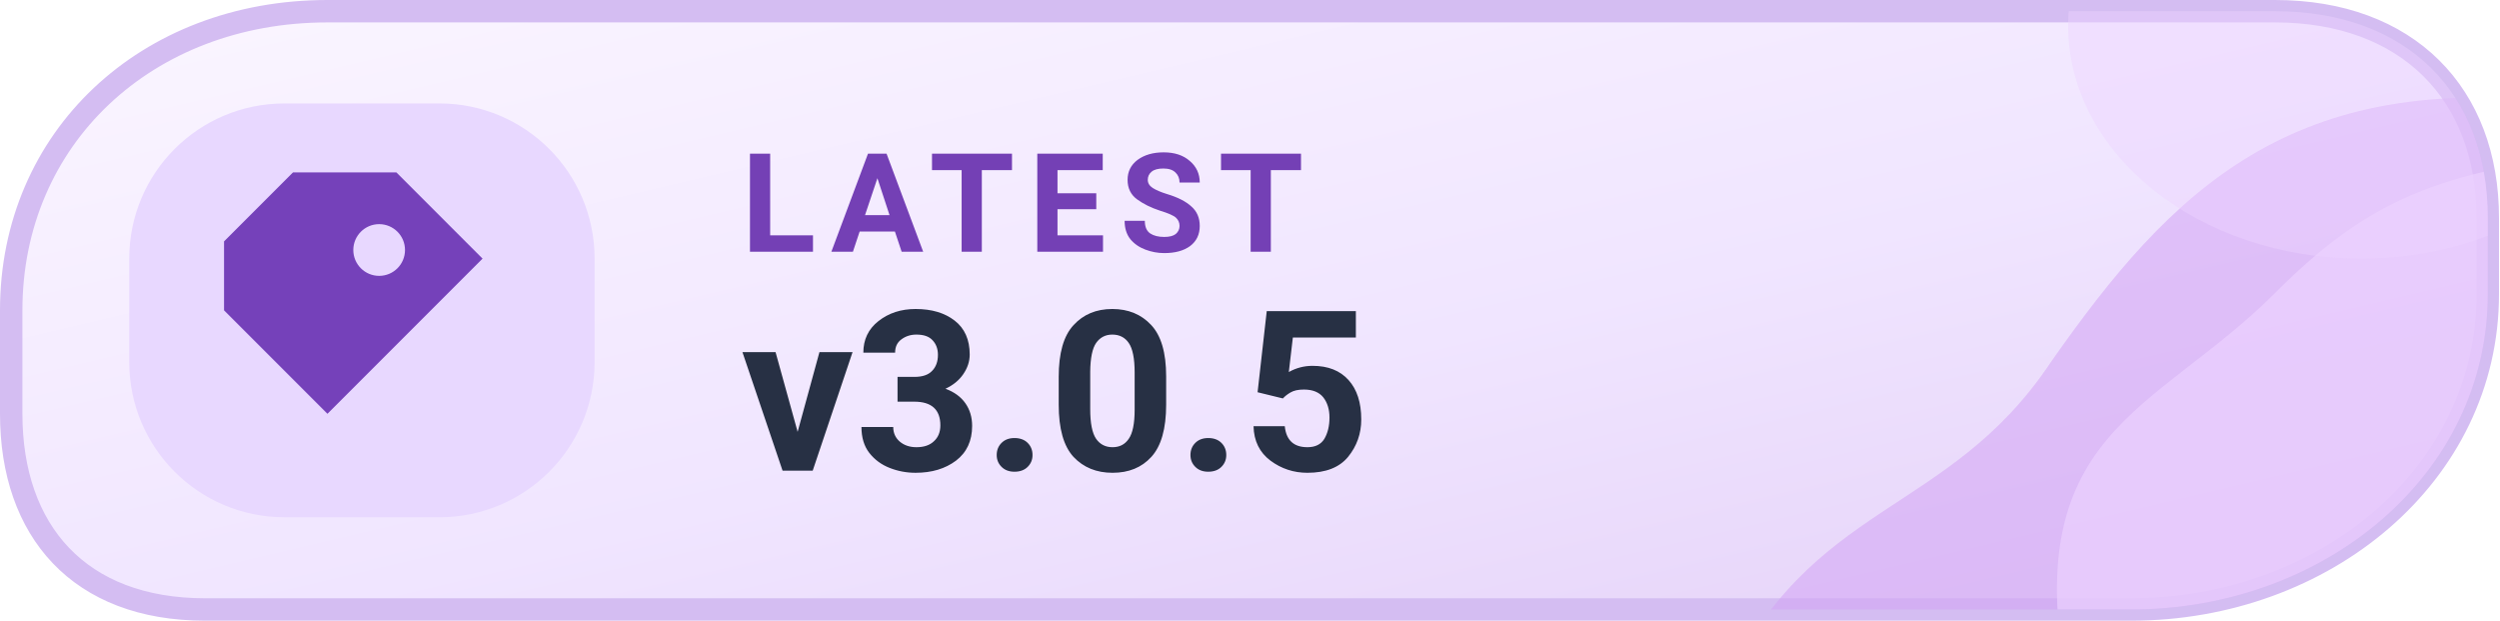
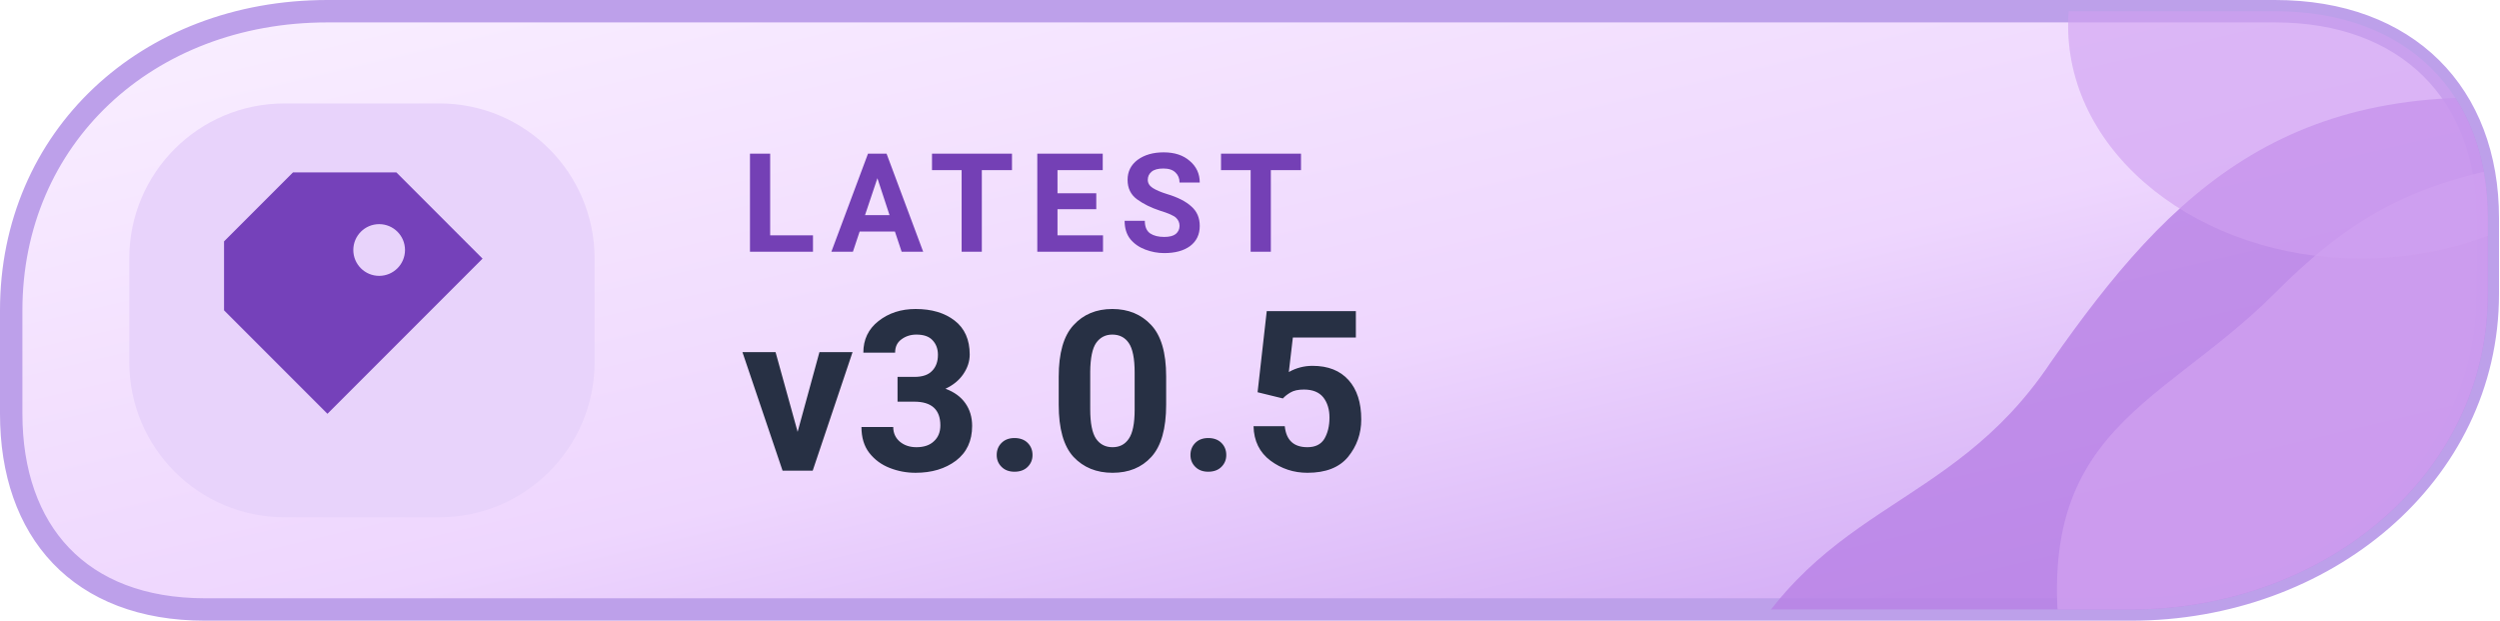
<svg xmlns="http://www.w3.org/2000/svg" width="145" height="36" viewBox="0 0 145 36" role="img" aria-label="LATEST v3.0.5">
  <defs>
    <linearGradient id="mreleasel" x1="0%" y1="0%" x2="100%" y2="100%">
-       <stop offset="0%" stop-color="#FBF6FF" />
-       <stop offset="56%" stop-color="#F0E5FF" />
-       <stop offset="100%" stop-color="#E4D0F7" />
+       <stop offset="0%" stop-color="#FAF0FF" />
+       <stop offset="56%" stop-color="#EED6FE" />
+       <stop offset="100%" stop-color="#C99DF2" />
    </linearGradient>
    <clipPath id="tone-releasel">
      <path d="M19 .65H132c7.7 0 12.35 4.8 12.35 12v4.4c0 10.5-9.5 18.3-20.7 18.3H11.9C4.6 35.35.65 30.8.65 24V18C.65 8 8.5.65 19 .65Z" />
    </clipPath>
  </defs>
-   <path d="M19 .65H132c7.7 0 12.35 4.8 12.35 12v4.4c0 10.5-9.5 18.3-20.7 18.3H11.9C4.6 35.35.65 30.8.65 24V18C.65 8 8.5.65 19 .65Z" fill="url(#mreleasel)" stroke="#D4BDF2" stroke-width="1.3" />
+   <path d="M19 .65H132c7.7 0 12.35 4.8 12.35 12v4.4c0 10.5-9.5 18.3-20.7 18.3H11.9C4.6 35.35.65 30.8.65 24V18C.65 8 8.5.65 19 .65Z" fill="url(#mreleasel)" stroke="#BDA0EA" stroke-width="1.3" />
  <g clip-path="url(#tone-releasel)">
-     <path d="M100 40C105 29 113 30 119 21C126 11 133 4 149 6V40Z" fill="#D3A4F4" opacity=".56" />
-     <path d="M120 40C117 25 125 24 132 17C137 12 141 10 150 9V40Z" fill="#EDD3FF" opacity=".66" />
-     <ellipse cx="137" cy="1.5" rx="17" ry="13.5" fill="#EDD3FF" opacity=".43" />
+     <path d="M100 40C105 29 113 30 119 21C126 11 133 4 149 6V40Z" fill="#B881E5" opacity=".82" />
+     <path d="M120 40C117 25 125 24 132 17C137 12 141 10 150 9V40Z" fill="#D0A0F0" opacity=".78" />
+     <ellipse cx="137" cy="1.5" rx="17" ry="13.5" fill="#D0A0F0" opacity=".63" />
  </g>
-   <rect x="7.5" y="6" width="27" height="24" rx="9" fill="#E8D8FF" />
+   <rect x="7.5" y="6" width="27" height="24" rx="9" fill="#E8D3FB" />
  <g transform="translate(21 18)" style="color:#7541BA;">
    <path d="M-4 -8 h6 l5 5 -9 9 -6 -6 v-4 Z M1 -5 a1.5 1.5 0 1 0 0 3 A1.5 1.5 0 0 0 1 -5 Z" fill="currentColor" />
  </g>
  <text x="43" y="14.6" fill="#7440B5" font-family="-apple-system,BlinkMacSystemFont,'Segoe UI',Roboto,Arial,sans-serif" font-size="8" font-weight="650" letter-spacing=".8">LATEST</text>
  <text x="43" y="27.3" fill="#273044" font-family="-apple-system,BlinkMacSystemFont,'Segoe UI',Roboto,Arial,sans-serif" font-size="13" font-weight="700">v3.0.5</text>
</svg>
